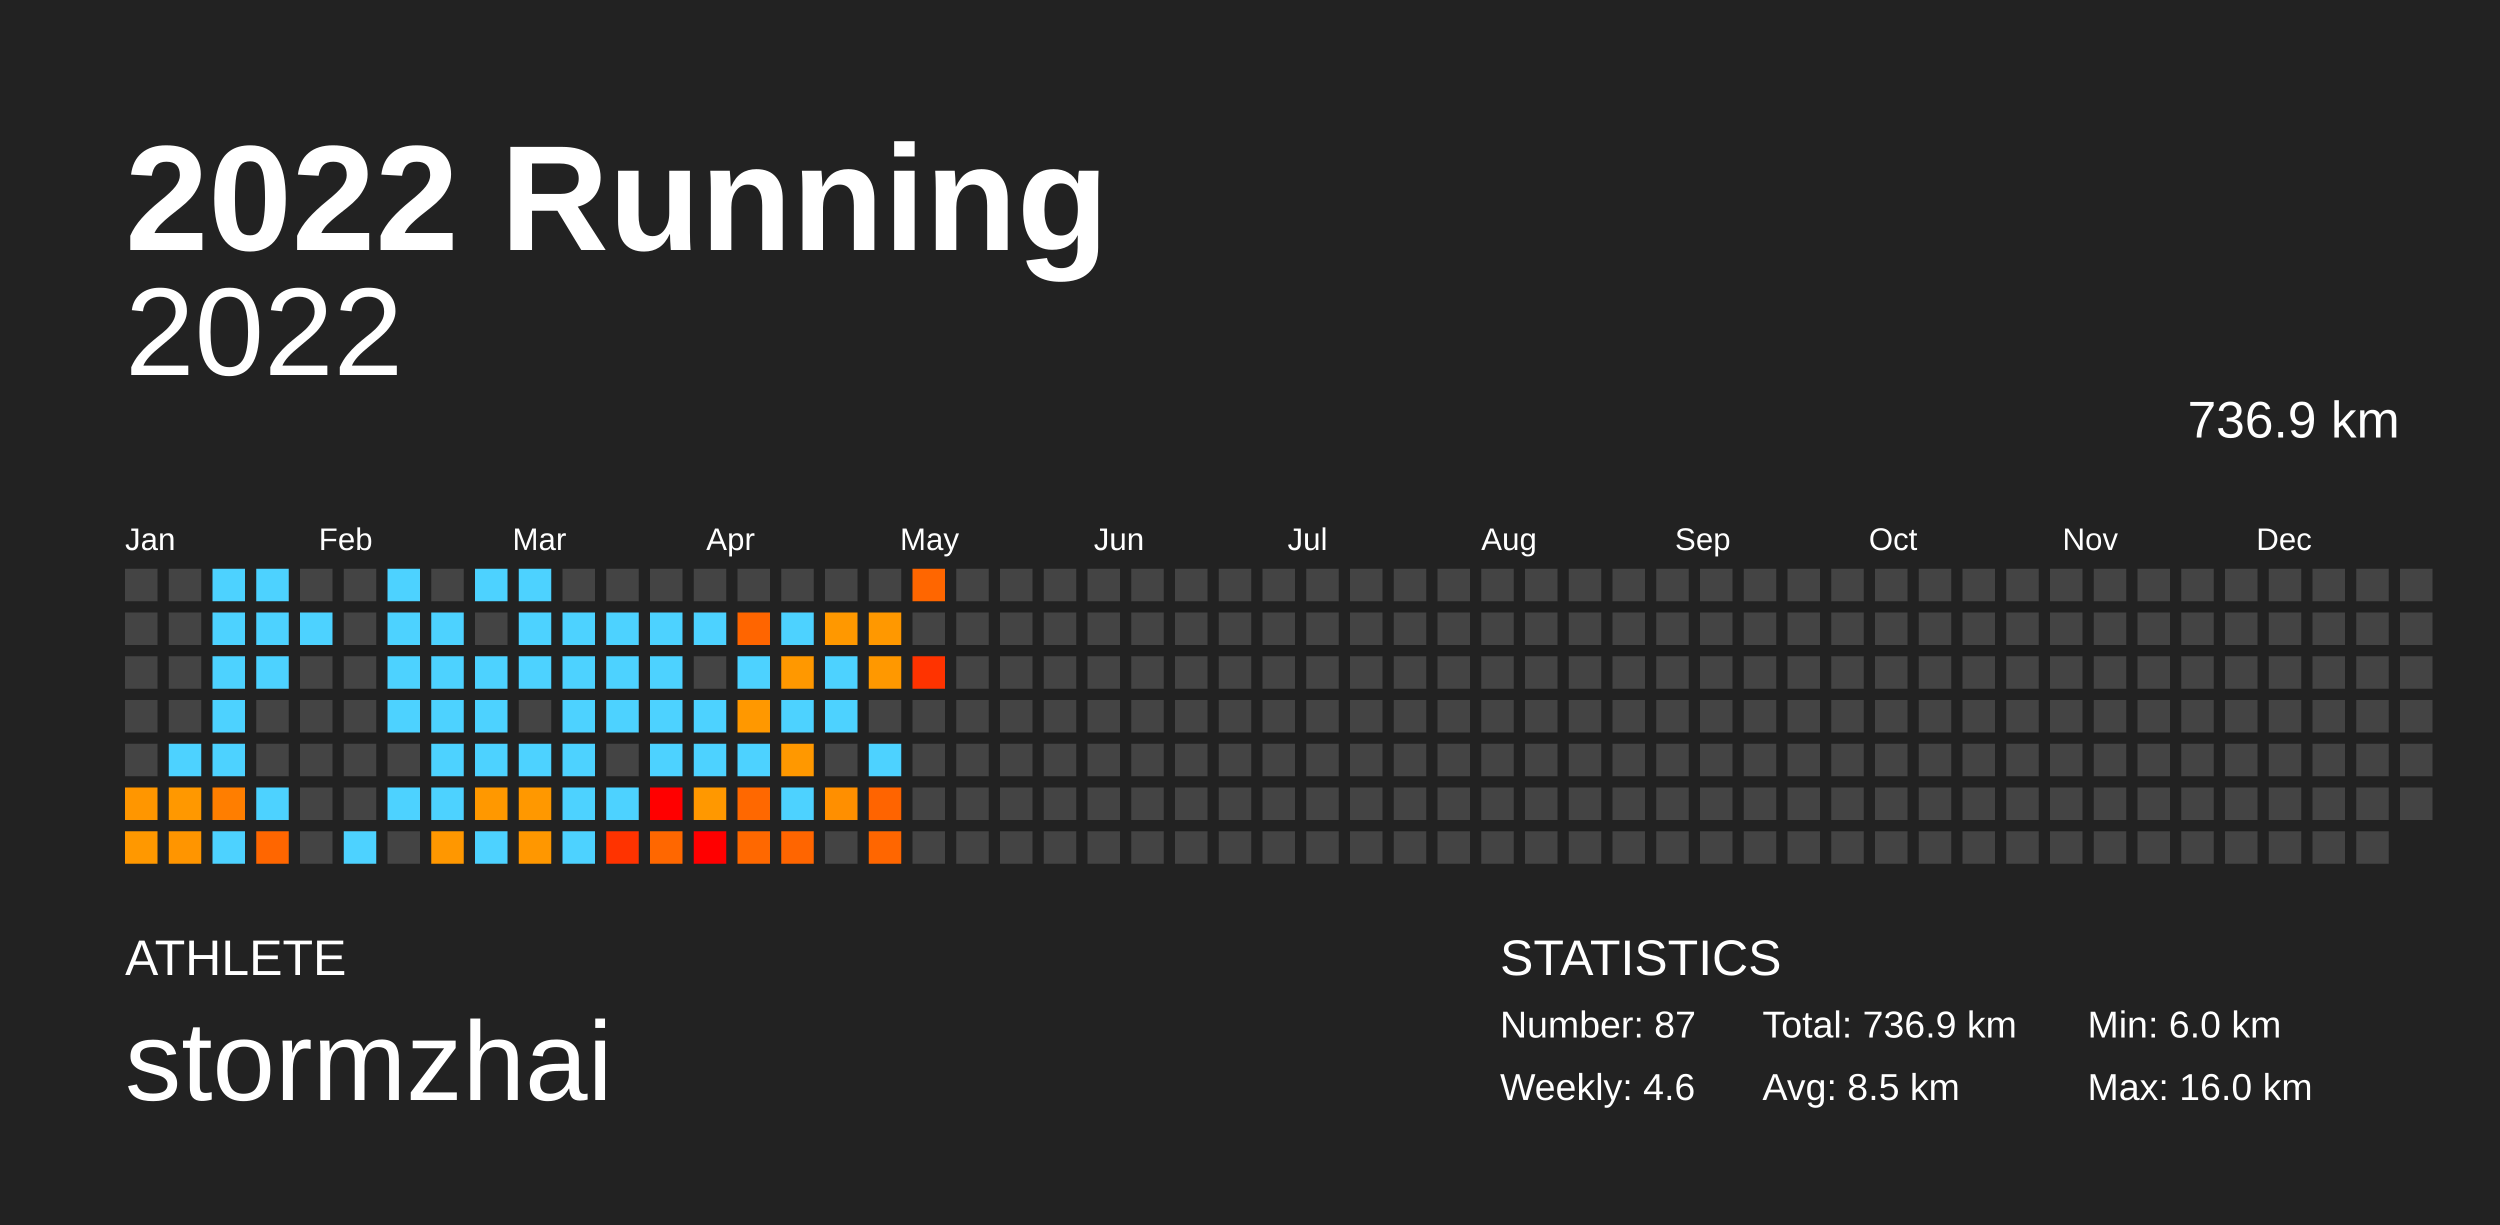
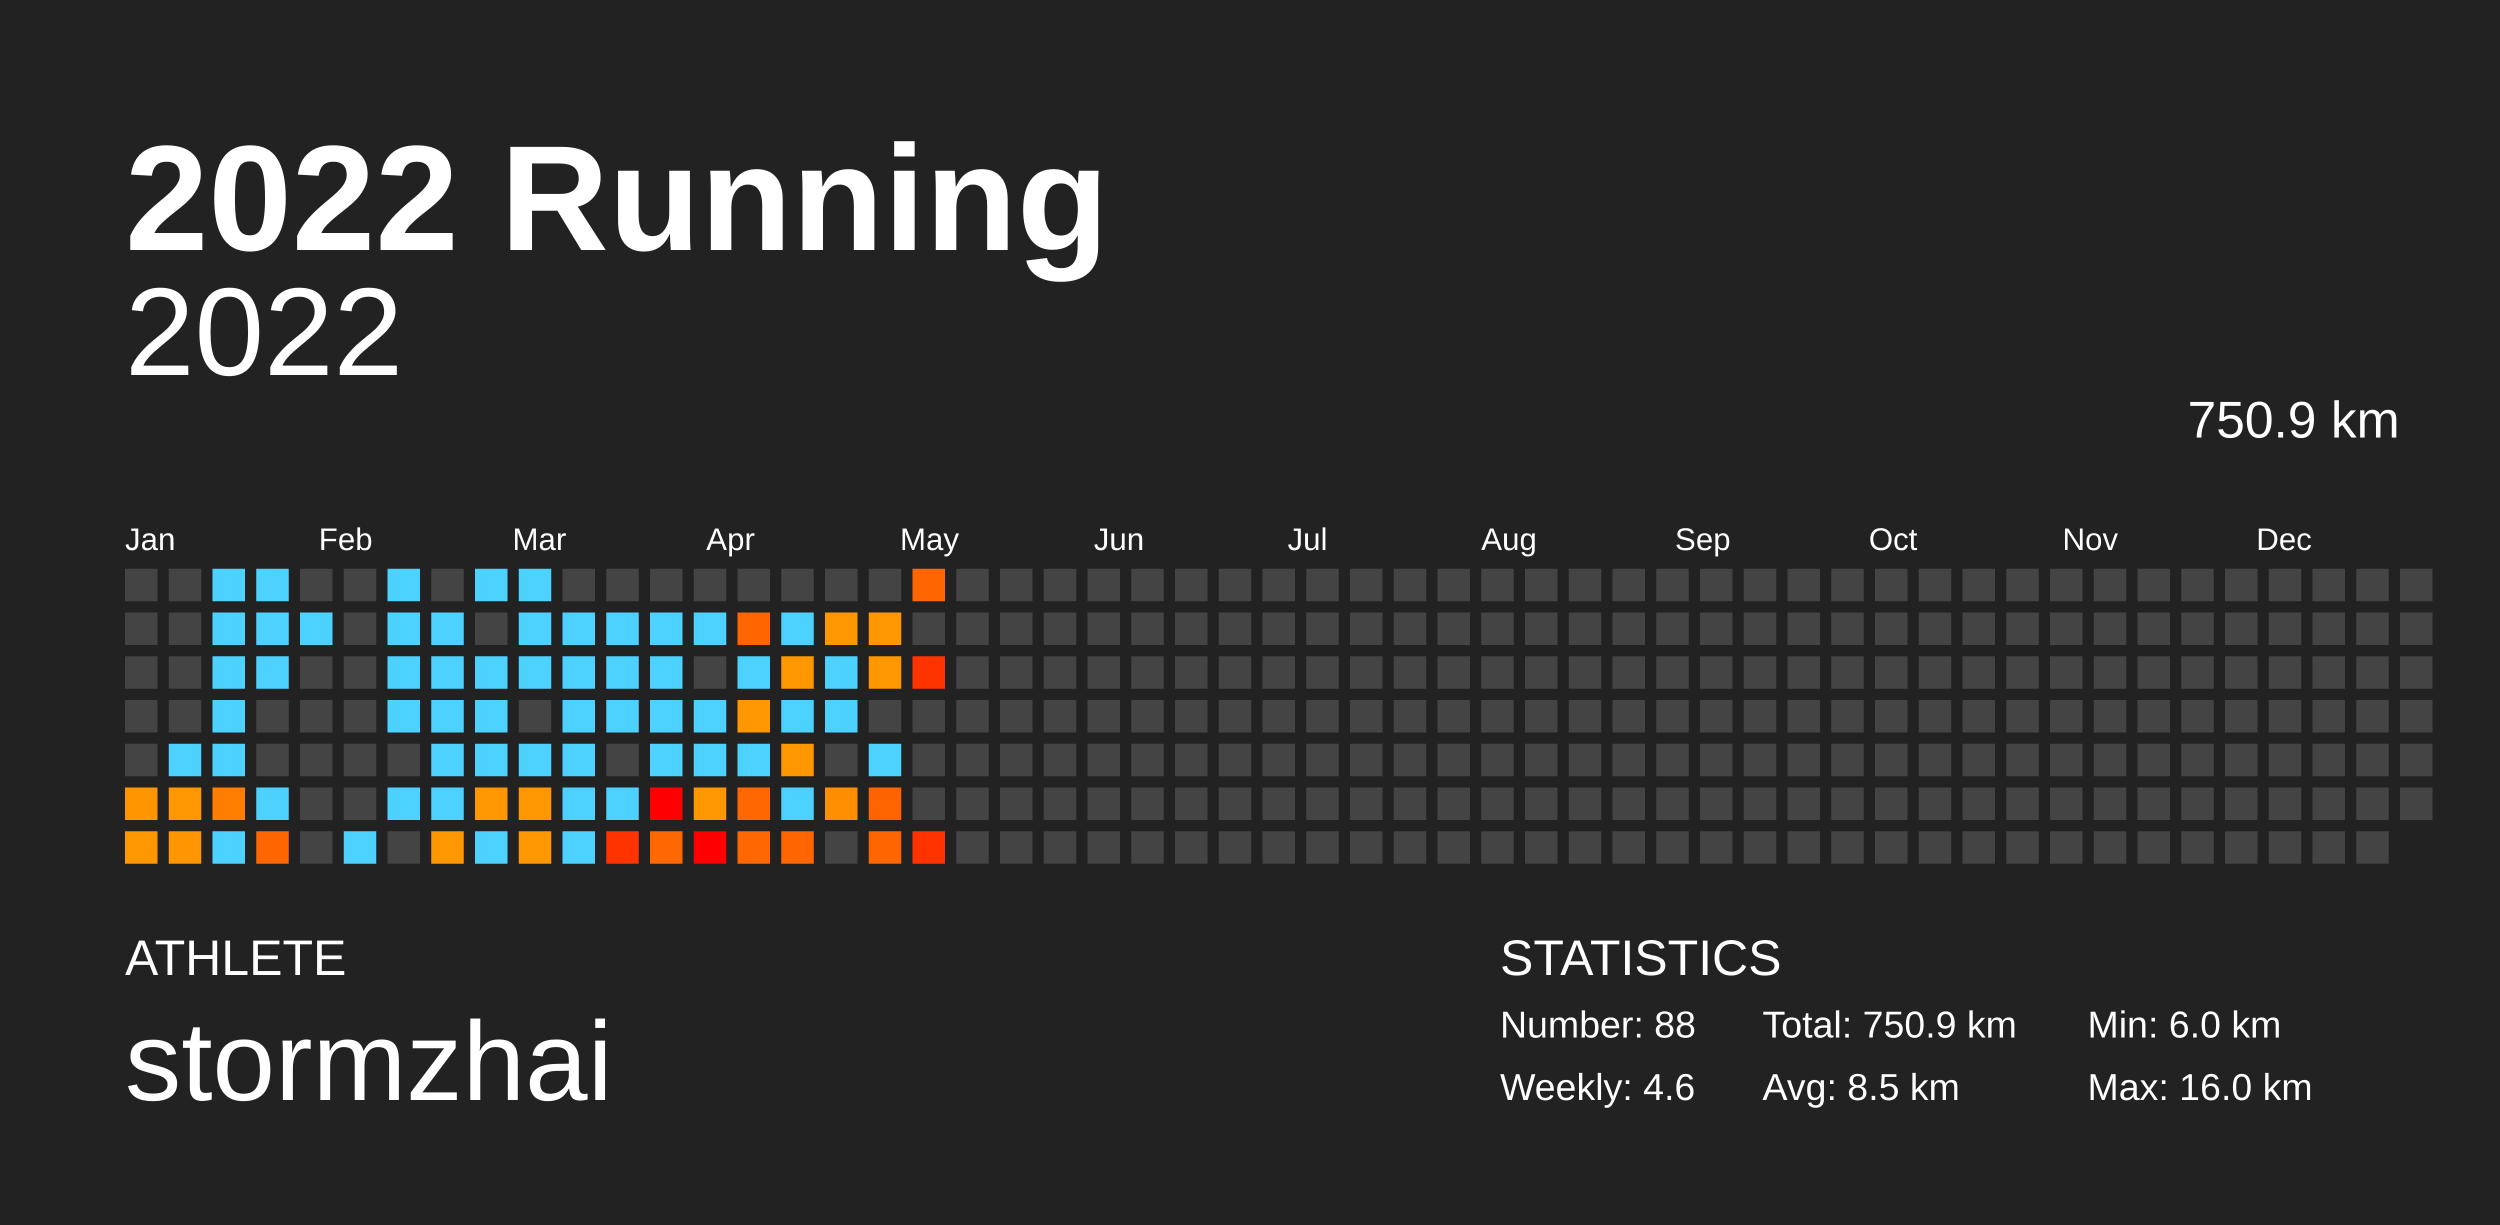
<svg xmlns="http://www.w3.org/2000/svg" baseProfile="full" height="98mm" version="1.1" viewBox="0,0,200,98" width="200mm">
  <defs />
  <rect fill="#222222" height="98" width="200" x="0" y="0" />
  <text fill="#FFFFFF" style="font-size:12px; font-family:Arial; font-weight:bold;" x="10" y="20">2022 Running</text>
  <text fill="#FFFFFF" style="font-size:4px; font-family:Arial" x="10" y="78">ATHLETE</text>
  <text fill="#FFFFFF" style="font-size:9px; font-family:Arial" x="10" y="88">stormzhai</text>
  <text fill="#FFFFFF" style="font-size:4px; font-family:Arial" x="120" y="78">STATISTICS</text>
-   <text fill="#FFFFFF" style="font-size:3px; font-family:Arial" x="120" y="83">Number: 87</text>
+   <text fill="#FFFFFF" style="font-size:3px; font-family:Arial" x="120" y="83">Number: 88</text>
  <text fill="#FFFFFF" style="font-size:3px; font-family:Arial" x="120" y="88">Weekly: 4.6</text>
-   <text fill="#FFFFFF" style="font-size:3px; font-family:Arial" x="141" y="83">Total: 736.9 km</text>
+   <text fill="#FFFFFF" style="font-size:3px; font-family:Arial" x="141" y="83">Total: 750.9 km</text>
  <text fill="#FFFFFF" style="font-size:3px; font-family:Arial" x="141" y="88">Avg: 8.5 km</text>
  <text fill="#FFFFFF" style="font-size:3px; font-family:Arial" x="167" y="83">Min: 6.0 km</text>
  <text fill="#FFFFFF" style="font-size:3px; font-family:Arial" x="167" y="88">Max: 16.0 km</text>
  <text alignment-baseline="hanging" fill="#FFFFFF" style="font-size:10.0px; font-family:Arial;" x="10" y="30">2022</text>
-   <text alignment-baseline="hanging" fill="#FFFFFF" style="font-size:4.125px; font-family:Arial;" x="175" y="35">736.9 km</text>
+   <text alignment-baseline="hanging" fill="#FFFFFF" style="font-size:4.125px; font-family:Arial;" x="175" y="35">750.9 km</text>
  <text fill="#FFFFFF" style="font-size:2.5px; font-family:Arial" x="10.0" y="44">Jan</text>
  <text fill="#FFFFFF" style="font-size:2.5px; font-family:Arial" x="25.5" y="44">Feb</text>
  <text fill="#FFFFFF" style="font-size:2.5px; font-family:Arial" x="41.0" y="44">Mar</text>
  <text fill="#FFFFFF" style="font-size:2.5px; font-family:Arial" x="56.5" y="44">Apr</text>
  <text fill="#FFFFFF" style="font-size:2.5px; font-family:Arial" x="72.0" y="44">May</text>
  <text fill="#FFFFFF" style="font-size:2.5px; font-family:Arial" x="87.5" y="44">Jun</text>
  <text fill="#FFFFFF" style="font-size:2.5px; font-family:Arial" x="103.0" y="44">Jul</text>
  <text fill="#FFFFFF" style="font-size:2.5px; font-family:Arial" x="118.5" y="44">Aug</text>
  <text fill="#FFFFFF" style="font-size:2.5px; font-family:Arial" x="134.0" y="44">Sep</text>
  <text fill="#FFFFFF" style="font-size:2.5px; font-family:Arial" x="149.5" y="44">Oct</text>
  <text fill="#FFFFFF" style="font-size:2.5px; font-family:Arial" x="165.0" y="44">Nov</text>
  <text fill="#FFFFFF" style="font-size:2.5px; font-family:Arial" x="180.5" y="44">Dec</text>
  <rect fill="#444444" height="2.6" width="2.6" x="10.0" y="45.5" />
  <rect fill="#444444" height="2.6" width="2.6" x="10.0" y="49.0" />
  <rect fill="#444444" height="2.6" width="2.6" x="10.0" y="52.5" />
  <rect fill="#444444" height="2.6" width="2.6" x="10.0" y="56.0" />
  <rect fill="#444444" height="2.6" width="2.6" x="10.0" y="59.5" />
  <rect fill="#ff9600" height="2.6" width="2.6" x="10.0" y="63.0" />
  <rect fill="#ff9800" height="2.6" width="2.6" x="10.0" y="66.5" />
  <rect fill="#444444" height="2.6" width="2.6" x="13.5" y="45.5" />
  <rect fill="#444444" height="2.6" width="2.6" x="13.5" y="49.0" />
  <rect fill="#444444" height="2.6" width="2.6" x="13.5" y="52.5" />
  <rect fill="#444444" height="2.6" width="2.6" x="13.5" y="56.0" />
  <rect fill="#4dd2ff" height="2.6" width="2.6" x="13.5" y="59.5" />
  <rect fill="#ff9800" height="2.6" width="2.6" x="13.5" y="63.0" />
  <rect fill="#ff9500" height="2.6" width="2.6" x="13.5" y="66.5" />
  <rect fill="#4dd2ff" height="2.6" width="2.6" x="17.0" y="45.5" />
  <rect fill="#4dd2ff" height="2.6" width="2.6" x="17.0" y="49.0" />
  <rect fill="#4dd2ff" height="2.6" width="2.6" x="17.0" y="52.5" />
  <rect fill="#4dd2ff" height="2.6" width="2.6" x="17.0" y="56.0" />
  <rect fill="#4dd2ff" height="2.6" width="2.6" x="17.0" y="59.5" />
  <rect fill="#ff7e00" height="2.6" width="2.6" x="17.0" y="63.0" />
  <rect fill="#4dd2ff" height="2.6" width="2.6" x="17.0" y="66.5" />
  <rect fill="#4dd2ff" height="2.6" width="2.6" x="20.5" y="45.5" />
  <rect fill="#4dd2ff" height="2.6" width="2.6" x="20.5" y="49.0" />
  <rect fill="#4dd2ff" height="2.6" width="2.6" x="20.5" y="52.5" />
  <rect fill="#444444" height="2.6" width="2.6" x="20.5" y="56.0" />
  <rect fill="#444444" height="2.6" width="2.6" x="20.5" y="59.5" />
  <rect fill="#4dd2ff" height="2.6" width="2.6" x="20.5" y="63.0" />
  <rect fill="#ff6600" height="2.6" width="2.6" x="20.5" y="66.5" />
  <rect fill="#444444" height="2.6" width="2.6" x="24.0" y="45.5" />
  <rect fill="#4dd2ff" height="2.6" width="2.6" x="24.0" y="49.0" />
  <rect fill="#444444" height="2.6" width="2.6" x="24.0" y="52.5" />
  <rect fill="#444444" height="2.6" width="2.6" x="24.0" y="56.0" />
  <rect fill="#444444" height="2.6" width="2.6" x="24.0" y="59.5" />
  <rect fill="#444444" height="2.6" width="2.6" x="24.0" y="63.0" />
  <rect fill="#444444" height="2.6" width="2.6" x="24.0" y="66.5" />
  <rect fill="#444444" height="2.6" width="2.6" x="27.5" y="45.5" />
  <rect fill="#444444" height="2.6" width="2.6" x="27.5" y="49.0" />
  <rect fill="#444444" height="2.6" width="2.6" x="27.5" y="52.5" />
  <rect fill="#444444" height="2.6" width="2.6" x="27.5" y="56.0" />
  <rect fill="#444444" height="2.6" width="2.6" x="27.5" y="59.5" />
  <rect fill="#444444" height="2.6" width="2.6" x="27.5" y="63.0" />
  <rect fill="#4dd2ff" height="2.6" width="2.6" x="27.5" y="66.5" />
  <rect fill="#4dd2ff" height="2.6" width="2.6" x="31.0" y="45.5" />
  <rect fill="#4dd2ff" height="2.6" width="2.6" x="31.0" y="49.0" />
  <rect fill="#4dd2ff" height="2.6" width="2.6" x="31.0" y="52.5" />
  <rect fill="#4dd2ff" height="2.6" width="2.6" x="31.0" y="56.0" />
  <rect fill="#444444" height="2.6" width="2.6" x="31.0" y="59.5" />
  <rect fill="#4dd2ff" height="2.6" width="2.6" x="31.0" y="63.0" />
  <rect fill="#444444" height="2.6" width="2.6" x="31.0" y="66.5" />
  <rect fill="#444444" height="2.6" width="2.6" x="34.5" y="45.5" />
  <rect fill="#4dd2ff" height="2.6" width="2.6" x="34.5" y="49.0" />
  <rect fill="#4dd2ff" height="2.6" width="2.6" x="34.5" y="52.5" />
  <rect fill="#4dd2ff" height="2.6" width="2.6" x="34.5" y="56.0" />
  <rect fill="#4dd2ff" height="2.6" width="2.6" x="34.5" y="59.5" />
  <rect fill="#4dd2ff" height="2.6" width="2.6" x="34.5" y="63.0" />
  <rect fill="#ff9700" height="2.6" width="2.6" x="34.5" y="66.5" />
  <rect fill="#4dd2ff" height="2.6" width="2.6" x="38.0" y="45.5" />
  <rect fill="#444444" height="2.6" width="2.6" x="38.0" y="49.0" />
  <rect fill="#4dd2ff" height="2.6" width="2.6" x="38.0" y="52.5" />
  <rect fill="#4dd2ff" height="2.6" width="2.6" x="38.0" y="56.0" />
  <rect fill="#4dd2ff" height="2.6" width="2.6" x="38.0" y="59.5" />
  <rect fill="#ff9800" height="2.6" width="2.6" x="38.0" y="63.0" />
  <rect fill="#4dd2ff" height="2.6" width="2.6" x="38.0" y="66.5" />
  <rect fill="#4dd2ff" height="2.6" width="2.6" x="41.5" y="45.5" />
  <rect fill="#4dd2ff" height="2.6" width="2.6" x="41.5" y="49.0" />
  <rect fill="#4dd2ff" height="2.6" width="2.6" x="41.5" y="52.5" />
  <rect fill="#444444" height="2.6" width="2.6" x="41.5" y="56.0" />
  <rect fill="#4dd2ff" height="2.6" width="2.6" x="41.5" y="59.5" />
  <rect fill="#ff9800" height="2.6" width="2.6" x="41.5" y="63.0" />
  <rect fill="#ff9700" height="2.6" width="2.6" x="41.5" y="66.5" />
  <rect fill="#444444" height="2.6" width="2.6" x="45.0" y="45.5" />
  <rect fill="#4dd2ff" height="2.6" width="2.6" x="45.0" y="49.0" />
  <rect fill="#4dd2ff" height="2.6" width="2.6" x="45.0" y="52.5" />
  <rect fill="#4dd2ff" height="2.6" width="2.6" x="45.0" y="56.0" />
  <rect fill="#4dd2ff" height="2.6" width="2.6" x="45.0" y="59.5" />
  <rect fill="#4dd2ff" height="2.6" width="2.6" x="45.0" y="63.0" />
  <rect fill="#4dd2ff" height="2.6" width="2.6" x="45.0" y="66.5" />
  <rect fill="#444444" height="2.6" width="2.6" x="48.5" y="45.5" />
  <rect fill="#4dd2ff" height="2.6" width="2.6" x="48.5" y="49.0" />
  <rect fill="#4dd2ff" height="2.6" width="2.6" x="48.5" y="52.5" />
  <rect fill="#4dd2ff" height="2.6" width="2.6" x="48.5" y="56.0" />
  <rect fill="#444444" height="2.6" width="2.6" x="48.5" y="59.5" />
  <rect fill="#4dd2ff" height="2.6" width="2.6" x="48.5" y="63.0" />
  <rect fill="#ff3300" height="2.6" width="2.6" x="48.5" y="66.5" />
  <rect fill="#444444" height="2.6" width="2.6" x="52.0" y="45.5" />
  <rect fill="#4dd2ff" height="2.6" width="2.6" x="52.0" y="49.0" />
  <rect fill="#4dd2ff" height="2.6" width="2.6" x="52.0" y="52.5" />
  <rect fill="#4dd2ff" height="2.6" width="2.6" x="52.0" y="56.0" />
  <rect fill="#4dd2ff" height="2.6" width="2.6" x="52.0" y="59.5" />
  <rect fill="#ff0000" height="2.6" width="2.6" x="52.0" y="63.0" />
  <rect fill="#ff6700" height="2.6" width="2.6" x="52.0" y="66.5" />
  <rect fill="#444444" height="2.6" width="2.6" x="55.5" y="45.5" />
  <rect fill="#4dd2ff" height="2.6" width="2.6" x="55.5" y="49.0" />
  <rect fill="#444444" height="2.6" width="2.6" x="55.5" y="52.5" />
  <rect fill="#4dd2ff" height="2.6" width="2.6" x="55.5" y="56.0" />
  <rect fill="#4dd2ff" height="2.6" width="2.6" x="55.5" y="59.5" />
  <rect fill="#ff9800" height="2.6" width="2.6" x="55.5" y="63.0" />
  <rect fill="#ff0000" height="2.6" width="2.6" x="55.5" y="66.5" />
  <rect fill="#444444" height="2.6" width="2.6" x="59.0" y="45.5" />
  <rect fill="#ff6500" height="2.6" width="2.6" x="59.0" y="49.0" />
  <rect fill="#4dd2ff" height="2.6" width="2.6" x="59.0" y="52.5" />
  <rect fill="#ff9800" height="2.6" width="2.6" x="59.0" y="56.0" />
  <rect fill="#4dd2ff" height="2.6" width="2.6" x="59.0" y="59.5" />
  <rect fill="#ff6800" height="2.6" width="2.6" x="59.0" y="63.0" />
  <rect fill="#ff6800" height="2.6" width="2.6" x="59.0" y="66.5" />
  <rect fill="#444444" height="2.6" width="2.6" x="62.5" y="45.5" />
  <rect fill="#4dd2ff" height="2.6" width="2.6" x="62.5" y="49.0" />
  <rect fill="#ff9800" height="2.6" width="2.6" x="62.5" y="52.5" />
  <rect fill="#4dd2ff" height="2.6" width="2.6" x="62.5" y="56.0" />
  <rect fill="#ff9800" height="2.6" width="2.6" x="62.5" y="59.5" />
  <rect fill="#4dd2ff" height="2.6" width="2.6" x="62.5" y="63.0" />
  <rect fill="#ff6500" height="2.6" width="2.6" x="62.5" y="66.5" />
  <rect fill="#444444" height="2.6" width="2.6" x="66.0" y="45.5" />
  <rect fill="#ff9800" height="2.6" width="2.6" x="66.0" y="49.0" />
  <rect fill="#4dd2ff" height="2.6" width="2.6" x="66.0" y="52.5" />
  <rect fill="#4dd2ff" height="2.6" width="2.6" x="66.0" y="56.0" />
  <rect fill="#444444" height="2.6" width="2.6" x="66.0" y="59.5" />
  <rect fill="#ff8f00" height="2.6" width="2.6" x="66.0" y="63.0" />
  <rect fill="#444444" height="2.6" width="2.6" x="66.0" y="66.5" />
  <rect fill="#444444" height="2.6" width="2.6" x="69.5" y="45.5" />
  <rect fill="#ff9800" height="2.6" width="2.6" x="69.5" y="49.0" />
  <rect fill="#ff9800" height="2.6" width="2.6" x="69.5" y="52.5" />
  <rect fill="#444444" height="2.6" width="2.6" x="69.5" y="56.0" />
  <rect fill="#4dd2ff" height="2.6" width="2.6" x="69.5" y="59.5" />
  <rect fill="#ff6400" height="2.6" width="2.6" x="69.5" y="63.0" />
  <rect fill="#ff6600" height="2.6" width="2.6" x="69.5" y="66.5" />
  <rect fill="#ff6600" height="2.6" width="2.6" x="73.0" y="45.5" />
  <rect fill="#444444" height="2.6" width="2.6" x="73.0" y="49.0" />
  <rect fill="#ff3300" height="2.6" width="2.6" x="73.0" y="52.5" />
  <rect fill="#444444" height="2.6" width="2.6" x="73.0" y="56.0" />
  <rect fill="#444444" height="2.6" width="2.6" x="73.0" y="59.5" />
  <rect fill="#444444" height="2.6" width="2.6" x="73.0" y="63.0" />
-   <rect fill="#444444" height="2.6" width="2.6" x="73.0" y="66.5" />
+   <rect fill="#ff3200" height="2.6" width="2.6" x="73.0" y="66.5" />
  <rect fill="#444444" height="2.6" width="2.6" x="76.5" y="45.5" />
  <rect fill="#444444" height="2.6" width="2.6" x="76.5" y="49.0" />
  <rect fill="#444444" height="2.6" width="2.6" x="76.5" y="52.5" />
  <rect fill="#444444" height="2.6" width="2.6" x="76.5" y="56.0" />
  <rect fill="#444444" height="2.6" width="2.6" x="76.5" y="59.5" />
  <rect fill="#444444" height="2.6" width="2.6" x="76.5" y="63.0" />
  <rect fill="#444444" height="2.6" width="2.6" x="76.5" y="66.5" />
  <rect fill="#444444" height="2.6" width="2.6" x="80.0" y="45.5" />
  <rect fill="#444444" height="2.6" width="2.6" x="80.0" y="49.0" />
  <rect fill="#444444" height="2.6" width="2.6" x="80.0" y="52.5" />
  <rect fill="#444444" height="2.6" width="2.6" x="80.0" y="56.0" />
  <rect fill="#444444" height="2.6" width="2.6" x="80.0" y="59.5" />
  <rect fill="#444444" height="2.6" width="2.6" x="80.0" y="63.0" />
  <rect fill="#444444" height="2.6" width="2.6" x="80.0" y="66.5" />
  <rect fill="#444444" height="2.6" width="2.6" x="83.5" y="45.5" />
  <rect fill="#444444" height="2.6" width="2.6" x="83.5" y="49.0" />
  <rect fill="#444444" height="2.6" width="2.6" x="83.5" y="52.5" />
  <rect fill="#444444" height="2.6" width="2.6" x="83.5" y="56.0" />
  <rect fill="#444444" height="2.6" width="2.6" x="83.5" y="59.5" />
  <rect fill="#444444" height="2.6" width="2.6" x="83.5" y="63.0" />
  <rect fill="#444444" height="2.6" width="2.6" x="83.5" y="66.5" />
  <rect fill="#444444" height="2.6" width="2.6" x="87.0" y="45.5" />
  <rect fill="#444444" height="2.6" width="2.6" x="87.0" y="49.0" />
  <rect fill="#444444" height="2.6" width="2.6" x="87.0" y="52.5" />
  <rect fill="#444444" height="2.6" width="2.6" x="87.0" y="56.0" />
  <rect fill="#444444" height="2.6" width="2.6" x="87.0" y="59.5" />
  <rect fill="#444444" height="2.6" width="2.6" x="87.0" y="63.0" />
  <rect fill="#444444" height="2.6" width="2.6" x="87.0" y="66.5" />
  <rect fill="#444444" height="2.6" width="2.6" x="90.5" y="45.5" />
  <rect fill="#444444" height="2.6" width="2.6" x="90.5" y="49.0" />
  <rect fill="#444444" height="2.6" width="2.6" x="90.5" y="52.5" />
  <rect fill="#444444" height="2.6" width="2.6" x="90.5" y="56.0" />
  <rect fill="#444444" height="2.6" width="2.6" x="90.5" y="59.5" />
  <rect fill="#444444" height="2.6" width="2.6" x="90.5" y="63.0" />
  <rect fill="#444444" height="2.6" width="2.6" x="90.5" y="66.5" />
  <rect fill="#444444" height="2.6" width="2.6" x="94.0" y="45.5" />
  <rect fill="#444444" height="2.6" width="2.6" x="94.0" y="49.0" />
  <rect fill="#444444" height="2.6" width="2.6" x="94.0" y="52.5" />
  <rect fill="#444444" height="2.6" width="2.6" x="94.0" y="56.0" />
  <rect fill="#444444" height="2.6" width="2.6" x="94.0" y="59.5" />
  <rect fill="#444444" height="2.6" width="2.6" x="94.0" y="63.0" />
  <rect fill="#444444" height="2.6" width="2.6" x="94.0" y="66.5" />
  <rect fill="#444444" height="2.6" width="2.6" x="97.5" y="45.5" />
  <rect fill="#444444" height="2.6" width="2.6" x="97.5" y="49.0" />
  <rect fill="#444444" height="2.6" width="2.6" x="97.5" y="52.5" />
  <rect fill="#444444" height="2.6" width="2.6" x="97.5" y="56.0" />
  <rect fill="#444444" height="2.6" width="2.6" x="97.5" y="59.5" />
  <rect fill="#444444" height="2.6" width="2.6" x="97.5" y="63.0" />
  <rect fill="#444444" height="2.6" width="2.6" x="97.5" y="66.5" />
  <rect fill="#444444" height="2.6" width="2.6" x="101.0" y="45.5" />
  <rect fill="#444444" height="2.6" width="2.6" x="101.0" y="49.0" />
  <rect fill="#444444" height="2.6" width="2.6" x="101.0" y="52.5" />
  <rect fill="#444444" height="2.6" width="2.6" x="101.0" y="56.0" />
  <rect fill="#444444" height="2.6" width="2.6" x="101.0" y="59.5" />
  <rect fill="#444444" height="2.6" width="2.6" x="101.0" y="63.0" />
  <rect fill="#444444" height="2.6" width="2.6" x="101.0" y="66.5" />
  <rect fill="#444444" height="2.6" width="2.6" x="104.5" y="45.5" />
  <rect fill="#444444" height="2.6" width="2.6" x="104.5" y="49.0" />
  <rect fill="#444444" height="2.6" width="2.6" x="104.5" y="52.5" />
  <rect fill="#444444" height="2.6" width="2.6" x="104.5" y="56.0" />
  <rect fill="#444444" height="2.6" width="2.6" x="104.5" y="59.5" />
  <rect fill="#444444" height="2.6" width="2.6" x="104.5" y="63.0" />
  <rect fill="#444444" height="2.6" width="2.6" x="104.5" y="66.5" />
  <rect fill="#444444" height="2.6" width="2.6" x="108.0" y="45.5" />
  <rect fill="#444444" height="2.6" width="2.6" x="108.0" y="49.0" />
  <rect fill="#444444" height="2.6" width="2.6" x="108.0" y="52.5" />
  <rect fill="#444444" height="2.6" width="2.6" x="108.0" y="56.0" />
  <rect fill="#444444" height="2.6" width="2.6" x="108.0" y="59.5" />
  <rect fill="#444444" height="2.6" width="2.6" x="108.0" y="63.0" />
  <rect fill="#444444" height="2.6" width="2.6" x="108.0" y="66.5" />
  <rect fill="#444444" height="2.6" width="2.6" x="111.5" y="45.5" />
  <rect fill="#444444" height="2.6" width="2.6" x="111.5" y="49.0" />
  <rect fill="#444444" height="2.6" width="2.6" x="111.5" y="52.5" />
  <rect fill="#444444" height="2.6" width="2.6" x="111.5" y="56.0" />
  <rect fill="#444444" height="2.6" width="2.6" x="111.5" y="59.5" />
  <rect fill="#444444" height="2.6" width="2.6" x="111.5" y="63.0" />
  <rect fill="#444444" height="2.6" width="2.6" x="111.5" y="66.5" />
  <rect fill="#444444" height="2.6" width="2.6" x="115.0" y="45.5" />
  <rect fill="#444444" height="2.6" width="2.6" x="115.0" y="49.0" />
  <rect fill="#444444" height="2.6" width="2.6" x="115.0" y="52.5" />
  <rect fill="#444444" height="2.6" width="2.6" x="115.0" y="56.0" />
  <rect fill="#444444" height="2.6" width="2.6" x="115.0" y="59.5" />
  <rect fill="#444444" height="2.6" width="2.6" x="115.0" y="63.0" />
  <rect fill="#444444" height="2.6" width="2.6" x="115.0" y="66.5" />
  <rect fill="#444444" height="2.6" width="2.6" x="118.5" y="45.5" />
  <rect fill="#444444" height="2.6" width="2.6" x="118.5" y="49.0" />
  <rect fill="#444444" height="2.6" width="2.6" x="118.5" y="52.5" />
  <rect fill="#444444" height="2.6" width="2.6" x="118.5" y="56.0" />
  <rect fill="#444444" height="2.6" width="2.6" x="118.5" y="59.5" />
  <rect fill="#444444" height="2.6" width="2.6" x="118.5" y="63.0" />
  <rect fill="#444444" height="2.6" width="2.6" x="118.5" y="66.5" />
  <rect fill="#444444" height="2.6" width="2.6" x="122.0" y="45.5" />
  <rect fill="#444444" height="2.6" width="2.6" x="122.0" y="49.0" />
  <rect fill="#444444" height="2.6" width="2.6" x="122.0" y="52.5" />
  <rect fill="#444444" height="2.6" width="2.6" x="122.0" y="56.0" />
  <rect fill="#444444" height="2.6" width="2.6" x="122.0" y="59.5" />
  <rect fill="#444444" height="2.6" width="2.6" x="122.0" y="63.0" />
  <rect fill="#444444" height="2.6" width="2.6" x="122.0" y="66.5" />
  <rect fill="#444444" height="2.6" width="2.6" x="125.5" y="45.5" />
  <rect fill="#444444" height="2.6" width="2.6" x="125.5" y="49.0" />
  <rect fill="#444444" height="2.6" width="2.6" x="125.5" y="52.5" />
  <rect fill="#444444" height="2.6" width="2.6" x="125.5" y="56.0" />
  <rect fill="#444444" height="2.6" width="2.6" x="125.5" y="59.5" />
  <rect fill="#444444" height="2.6" width="2.6" x="125.5" y="63.0" />
  <rect fill="#444444" height="2.6" width="2.6" x="125.5" y="66.5" />
  <rect fill="#444444" height="2.6" width="2.6" x="129.0" y="45.5" />
  <rect fill="#444444" height="2.6" width="2.6" x="129.0" y="49.0" />
  <rect fill="#444444" height="2.6" width="2.6" x="129.0" y="52.5" />
  <rect fill="#444444" height="2.6" width="2.6" x="129.0" y="56.0" />
  <rect fill="#444444" height="2.6" width="2.6" x="129.0" y="59.5" />
  <rect fill="#444444" height="2.6" width="2.6" x="129.0" y="63.0" />
  <rect fill="#444444" height="2.6" width="2.6" x="129.0" y="66.5" />
  <rect fill="#444444" height="2.6" width="2.6" x="132.5" y="45.5" />
  <rect fill="#444444" height="2.6" width="2.6" x="132.5" y="49.0" />
  <rect fill="#444444" height="2.6" width="2.6" x="132.5" y="52.5" />
  <rect fill="#444444" height="2.6" width="2.6" x="132.5" y="56.0" />
  <rect fill="#444444" height="2.6" width="2.6" x="132.5" y="59.5" />
  <rect fill="#444444" height="2.6" width="2.6" x="132.5" y="63.0" />
  <rect fill="#444444" height="2.6" width="2.6" x="132.5" y="66.5" />
  <rect fill="#444444" height="2.6" width="2.6" x="136.0" y="45.5" />
  <rect fill="#444444" height="2.6" width="2.6" x="136.0" y="49.0" />
  <rect fill="#444444" height="2.6" width="2.6" x="136.0" y="52.5" />
  <rect fill="#444444" height="2.6" width="2.6" x="136.0" y="56.0" />
  <rect fill="#444444" height="2.6" width="2.6" x="136.0" y="59.5" />
  <rect fill="#444444" height="2.6" width="2.6" x="136.0" y="63.0" />
  <rect fill="#444444" height="2.6" width="2.6" x="136.0" y="66.5" />
  <rect fill="#444444" height="2.6" width="2.6" x="139.5" y="45.5" />
  <rect fill="#444444" height="2.6" width="2.6" x="139.5" y="49.0" />
  <rect fill="#444444" height="2.6" width="2.6" x="139.5" y="52.5" />
  <rect fill="#444444" height="2.6" width="2.6" x="139.5" y="56.0" />
  <rect fill="#444444" height="2.6" width="2.6" x="139.5" y="59.5" />
  <rect fill="#444444" height="2.6" width="2.6" x="139.5" y="63.0" />
  <rect fill="#444444" height="2.6" width="2.6" x="139.5" y="66.5" />
  <rect fill="#444444" height="2.6" width="2.6" x="143.0" y="45.5" />
  <rect fill="#444444" height="2.6" width="2.6" x="143.0" y="49.0" />
  <rect fill="#444444" height="2.6" width="2.6" x="143.0" y="52.5" />
  <rect fill="#444444" height="2.6" width="2.6" x="143.0" y="56.0" />
  <rect fill="#444444" height="2.6" width="2.6" x="143.0" y="59.5" />
  <rect fill="#444444" height="2.6" width="2.6" x="143.0" y="63.0" />
  <rect fill="#444444" height="2.6" width="2.6" x="143.0" y="66.5" />
  <rect fill="#444444" height="2.6" width="2.6" x="146.5" y="45.5" />
  <rect fill="#444444" height="2.6" width="2.6" x="146.5" y="49.0" />
  <rect fill="#444444" height="2.6" width="2.6" x="146.5" y="52.5" />
  <rect fill="#444444" height="2.6" width="2.6" x="146.5" y="56.0" />
  <rect fill="#444444" height="2.6" width="2.6" x="146.5" y="59.5" />
  <rect fill="#444444" height="2.6" width="2.6" x="146.5" y="63.0" />
  <rect fill="#444444" height="2.6" width="2.6" x="146.5" y="66.5" />
  <rect fill="#444444" height="2.6" width="2.6" x="150.0" y="45.5" />
  <rect fill="#444444" height="2.6" width="2.6" x="150.0" y="49.0" />
  <rect fill="#444444" height="2.6" width="2.6" x="150.0" y="52.5" />
  <rect fill="#444444" height="2.6" width="2.6" x="150.0" y="56.0" />
  <rect fill="#444444" height="2.6" width="2.6" x="150.0" y="59.5" />
  <rect fill="#444444" height="2.6" width="2.6" x="150.0" y="63.0" />
  <rect fill="#444444" height="2.6" width="2.6" x="150.0" y="66.5" />
  <rect fill="#444444" height="2.6" width="2.6" x="153.5" y="45.5" />
  <rect fill="#444444" height="2.6" width="2.6" x="153.5" y="49.0" />
  <rect fill="#444444" height="2.6" width="2.6" x="153.5" y="52.5" />
  <rect fill="#444444" height="2.6" width="2.6" x="153.5" y="56.0" />
  <rect fill="#444444" height="2.6" width="2.6" x="153.5" y="59.5" />
  <rect fill="#444444" height="2.6" width="2.6" x="153.5" y="63.0" />
  <rect fill="#444444" height="2.6" width="2.6" x="153.5" y="66.5" />
  <rect fill="#444444" height="2.6" width="2.6" x="157.0" y="45.5" />
  <rect fill="#444444" height="2.6" width="2.6" x="157.0" y="49.0" />
  <rect fill="#444444" height="2.6" width="2.6" x="157.0" y="52.5" />
  <rect fill="#444444" height="2.6" width="2.6" x="157.0" y="56.0" />
  <rect fill="#444444" height="2.6" width="2.6" x="157.0" y="59.5" />
  <rect fill="#444444" height="2.6" width="2.6" x="157.0" y="63.0" />
  <rect fill="#444444" height="2.6" width="2.6" x="157.0" y="66.5" />
  <rect fill="#444444" height="2.6" width="2.6" x="160.5" y="45.5" />
  <rect fill="#444444" height="2.6" width="2.6" x="160.5" y="49.0" />
  <rect fill="#444444" height="2.6" width="2.6" x="160.5" y="52.5" />
  <rect fill="#444444" height="2.6" width="2.6" x="160.5" y="56.0" />
  <rect fill="#444444" height="2.6" width="2.6" x="160.5" y="59.5" />
  <rect fill="#444444" height="2.6" width="2.6" x="160.5" y="63.0" />
  <rect fill="#444444" height="2.6" width="2.6" x="160.5" y="66.5" />
  <rect fill="#444444" height="2.6" width="2.6" x="164.0" y="45.5" />
  <rect fill="#444444" height="2.6" width="2.6" x="164.0" y="49.0" />
  <rect fill="#444444" height="2.6" width="2.6" x="164.0" y="52.5" />
  <rect fill="#444444" height="2.6" width="2.6" x="164.0" y="56.0" />
  <rect fill="#444444" height="2.6" width="2.6" x="164.0" y="59.5" />
  <rect fill="#444444" height="2.6" width="2.6" x="164.0" y="63.0" />
  <rect fill="#444444" height="2.6" width="2.6" x="164.0" y="66.5" />
  <rect fill="#444444" height="2.6" width="2.6" x="167.5" y="45.5" />
  <rect fill="#444444" height="2.6" width="2.6" x="167.5" y="49.0" />
  <rect fill="#444444" height="2.6" width="2.6" x="167.5" y="52.5" />
  <rect fill="#444444" height="2.6" width="2.6" x="167.5" y="56.0" />
  <rect fill="#444444" height="2.6" width="2.6" x="167.5" y="59.5" />
  <rect fill="#444444" height="2.6" width="2.6" x="167.5" y="63.0" />
  <rect fill="#444444" height="2.6" width="2.6" x="167.5" y="66.5" />
  <rect fill="#444444" height="2.6" width="2.6" x="171.0" y="45.5" />
  <rect fill="#444444" height="2.6" width="2.6" x="171.0" y="49.0" />
  <rect fill="#444444" height="2.6" width="2.6" x="171.0" y="52.5" />
  <rect fill="#444444" height="2.6" width="2.6" x="171.0" y="56.0" />
  <rect fill="#444444" height="2.6" width="2.6" x="171.0" y="59.5" />
  <rect fill="#444444" height="2.6" width="2.6" x="171.0" y="63.0" />
  <rect fill="#444444" height="2.6" width="2.6" x="171.0" y="66.5" />
  <rect fill="#444444" height="2.6" width="2.6" x="174.5" y="45.5" />
  <rect fill="#444444" height="2.6" width="2.6" x="174.5" y="49.0" />
  <rect fill="#444444" height="2.6" width="2.6" x="174.5" y="52.5" />
  <rect fill="#444444" height="2.6" width="2.6" x="174.5" y="56.0" />
  <rect fill="#444444" height="2.6" width="2.6" x="174.5" y="59.5" />
  <rect fill="#444444" height="2.6" width="2.6" x="174.5" y="63.0" />
  <rect fill="#444444" height="2.6" width="2.6" x="174.5" y="66.5" />
  <rect fill="#444444" height="2.6" width="2.6" x="178.0" y="45.5" />
  <rect fill="#444444" height="2.6" width="2.6" x="178.0" y="49.0" />
  <rect fill="#444444" height="2.6" width="2.6" x="178.0" y="52.5" />
  <rect fill="#444444" height="2.6" width="2.6" x="178.0" y="56.0" />
  <rect fill="#444444" height="2.6" width="2.6" x="178.0" y="59.5" />
  <rect fill="#444444" height="2.6" width="2.6" x="178.0" y="63.0" />
  <rect fill="#444444" height="2.6" width="2.6" x="178.0" y="66.5" />
  <rect fill="#444444" height="2.6" width="2.6" x="181.5" y="45.5" />
  <rect fill="#444444" height="2.6" width="2.6" x="181.5" y="49.0" />
  <rect fill="#444444" height="2.6" width="2.6" x="181.5" y="52.5" />
  <rect fill="#444444" height="2.6" width="2.6" x="181.5" y="56.0" />
  <rect fill="#444444" height="2.6" width="2.6" x="181.5" y="59.5" />
  <rect fill="#444444" height="2.6" width="2.6" x="181.5" y="63.0" />
  <rect fill="#444444" height="2.6" width="2.6" x="181.5" y="66.5" />
  <rect fill="#444444" height="2.6" width="2.6" x="185.0" y="45.5" />
  <rect fill="#444444" height="2.6" width="2.6" x="185.0" y="49.0" />
  <rect fill="#444444" height="2.6" width="2.6" x="185.0" y="52.5" />
  <rect fill="#444444" height="2.6" width="2.6" x="185.0" y="56.0" />
  <rect fill="#444444" height="2.6" width="2.6" x="185.0" y="59.5" />
  <rect fill="#444444" height="2.6" width="2.6" x="185.0" y="63.0" />
  <rect fill="#444444" height="2.6" width="2.6" x="185.0" y="66.5" />
  <rect fill="#444444" height="2.6" width="2.6" x="188.5" y="45.5" />
  <rect fill="#444444" height="2.6" width="2.6" x="188.5" y="49.0" />
  <rect fill="#444444" height="2.6" width="2.6" x="188.5" y="52.5" />
  <rect fill="#444444" height="2.6" width="2.6" x="188.5" y="56.0" />
  <rect fill="#444444" height="2.6" width="2.6" x="188.5" y="59.5" />
  <rect fill="#444444" height="2.6" width="2.6" x="188.5" y="63.0" />
  <rect fill="#444444" height="2.6" width="2.6" x="188.5" y="66.5" />
  <rect fill="#444444" height="2.6" width="2.6" x="192.0" y="45.5" />
  <rect fill="#444444" height="2.6" width="2.6" x="192.0" y="49.0" />
  <rect fill="#444444" height="2.6" width="2.6" x="192.0" y="52.5" />
  <rect fill="#444444" height="2.6" width="2.6" x="192.0" y="56.0" />
  <rect fill="#444444" height="2.6" width="2.6" x="192.0" y="59.5" />
  <rect fill="#444444" height="2.6" width="2.6" x="192.0" y="63.0" />
</svg>
